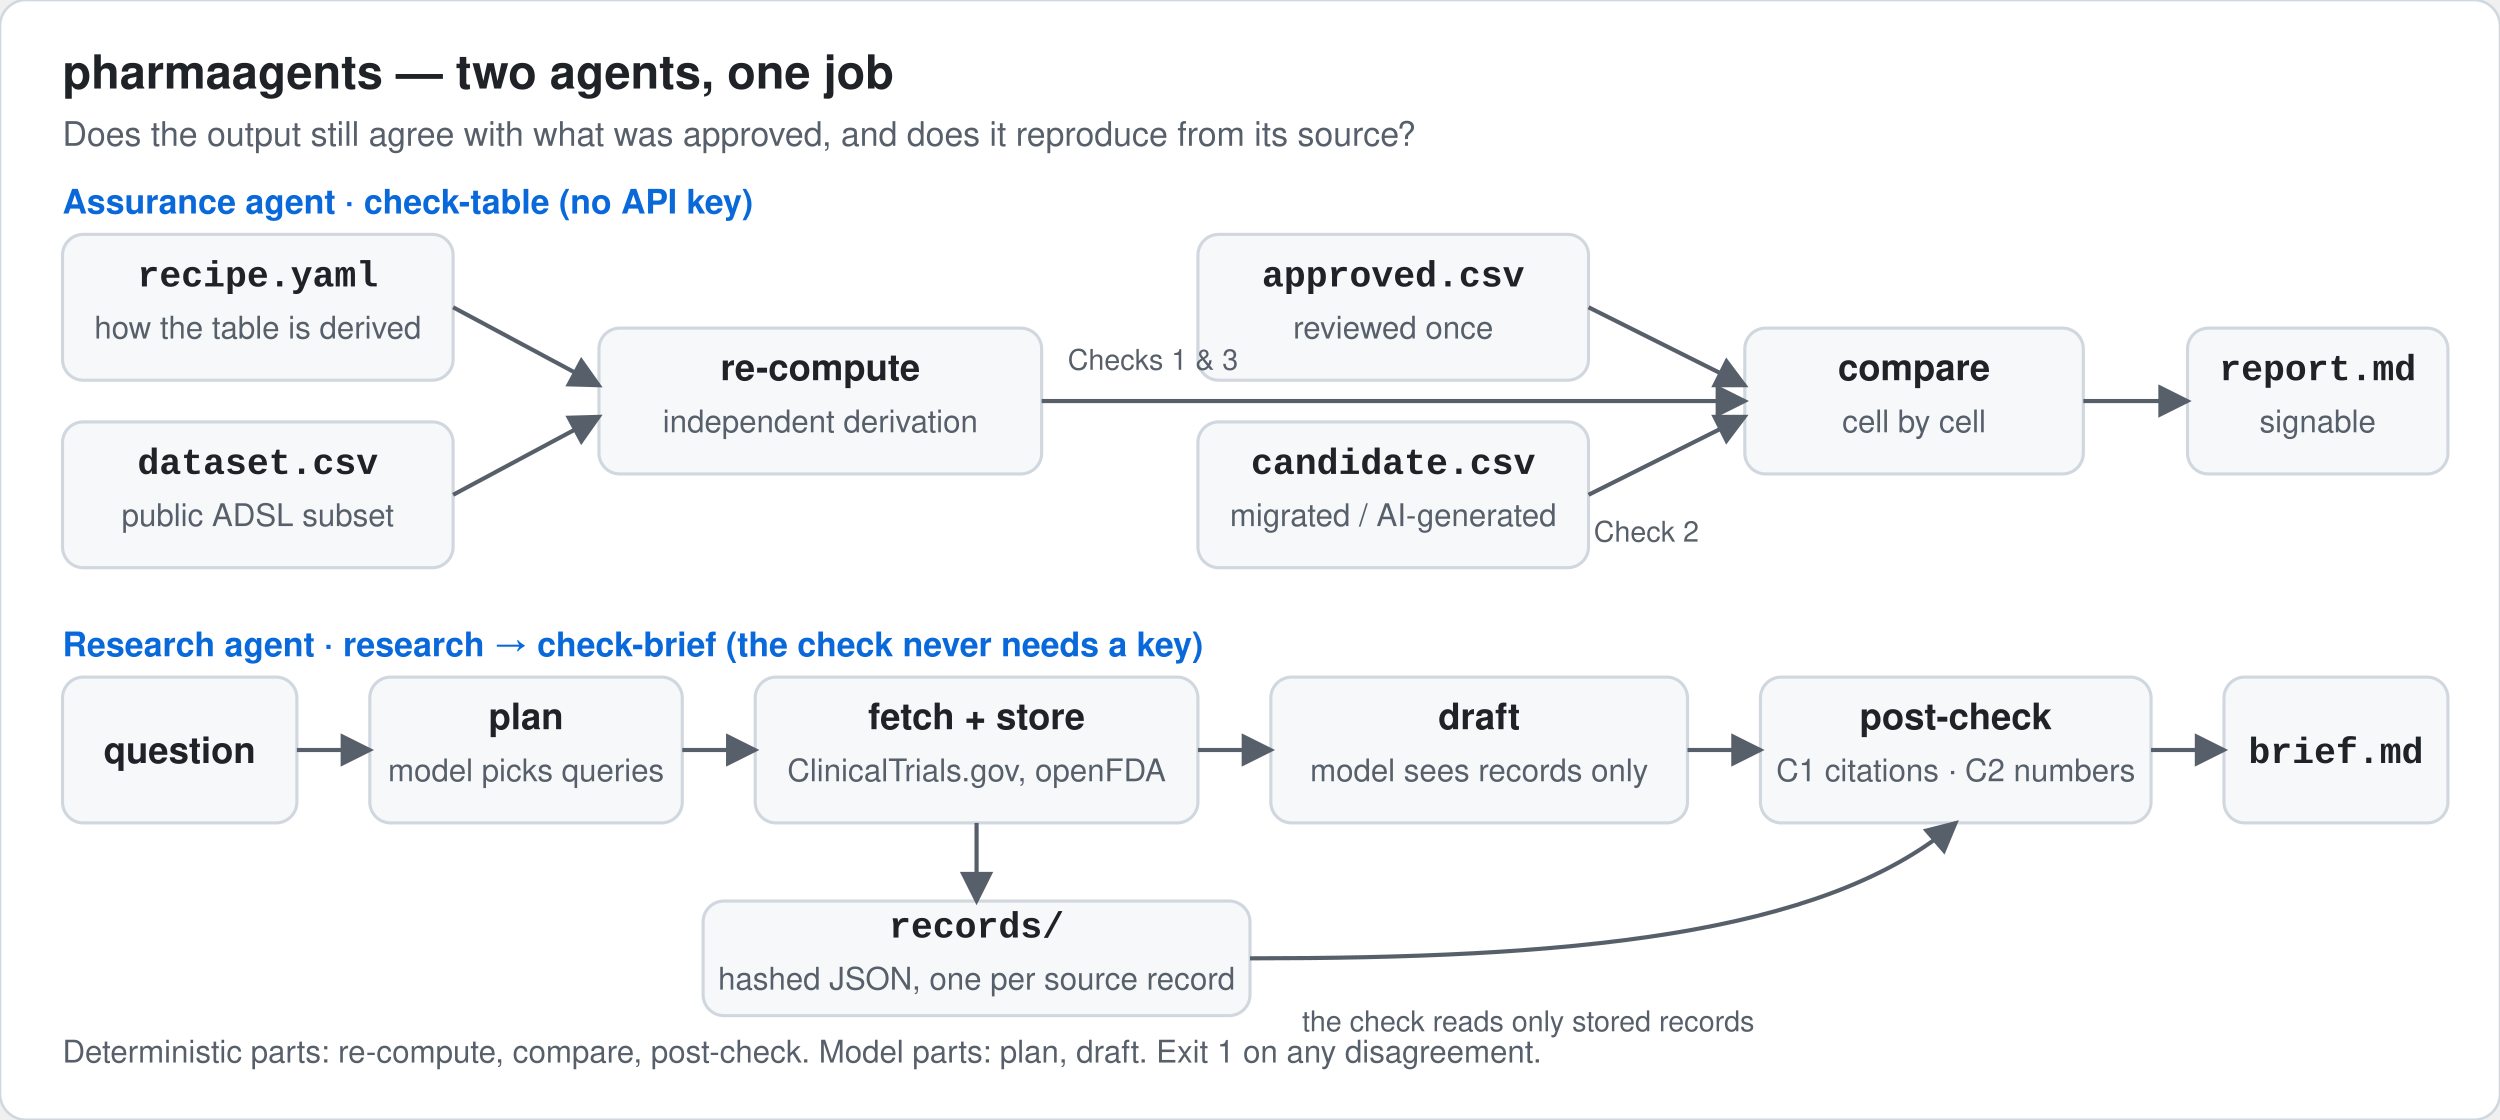
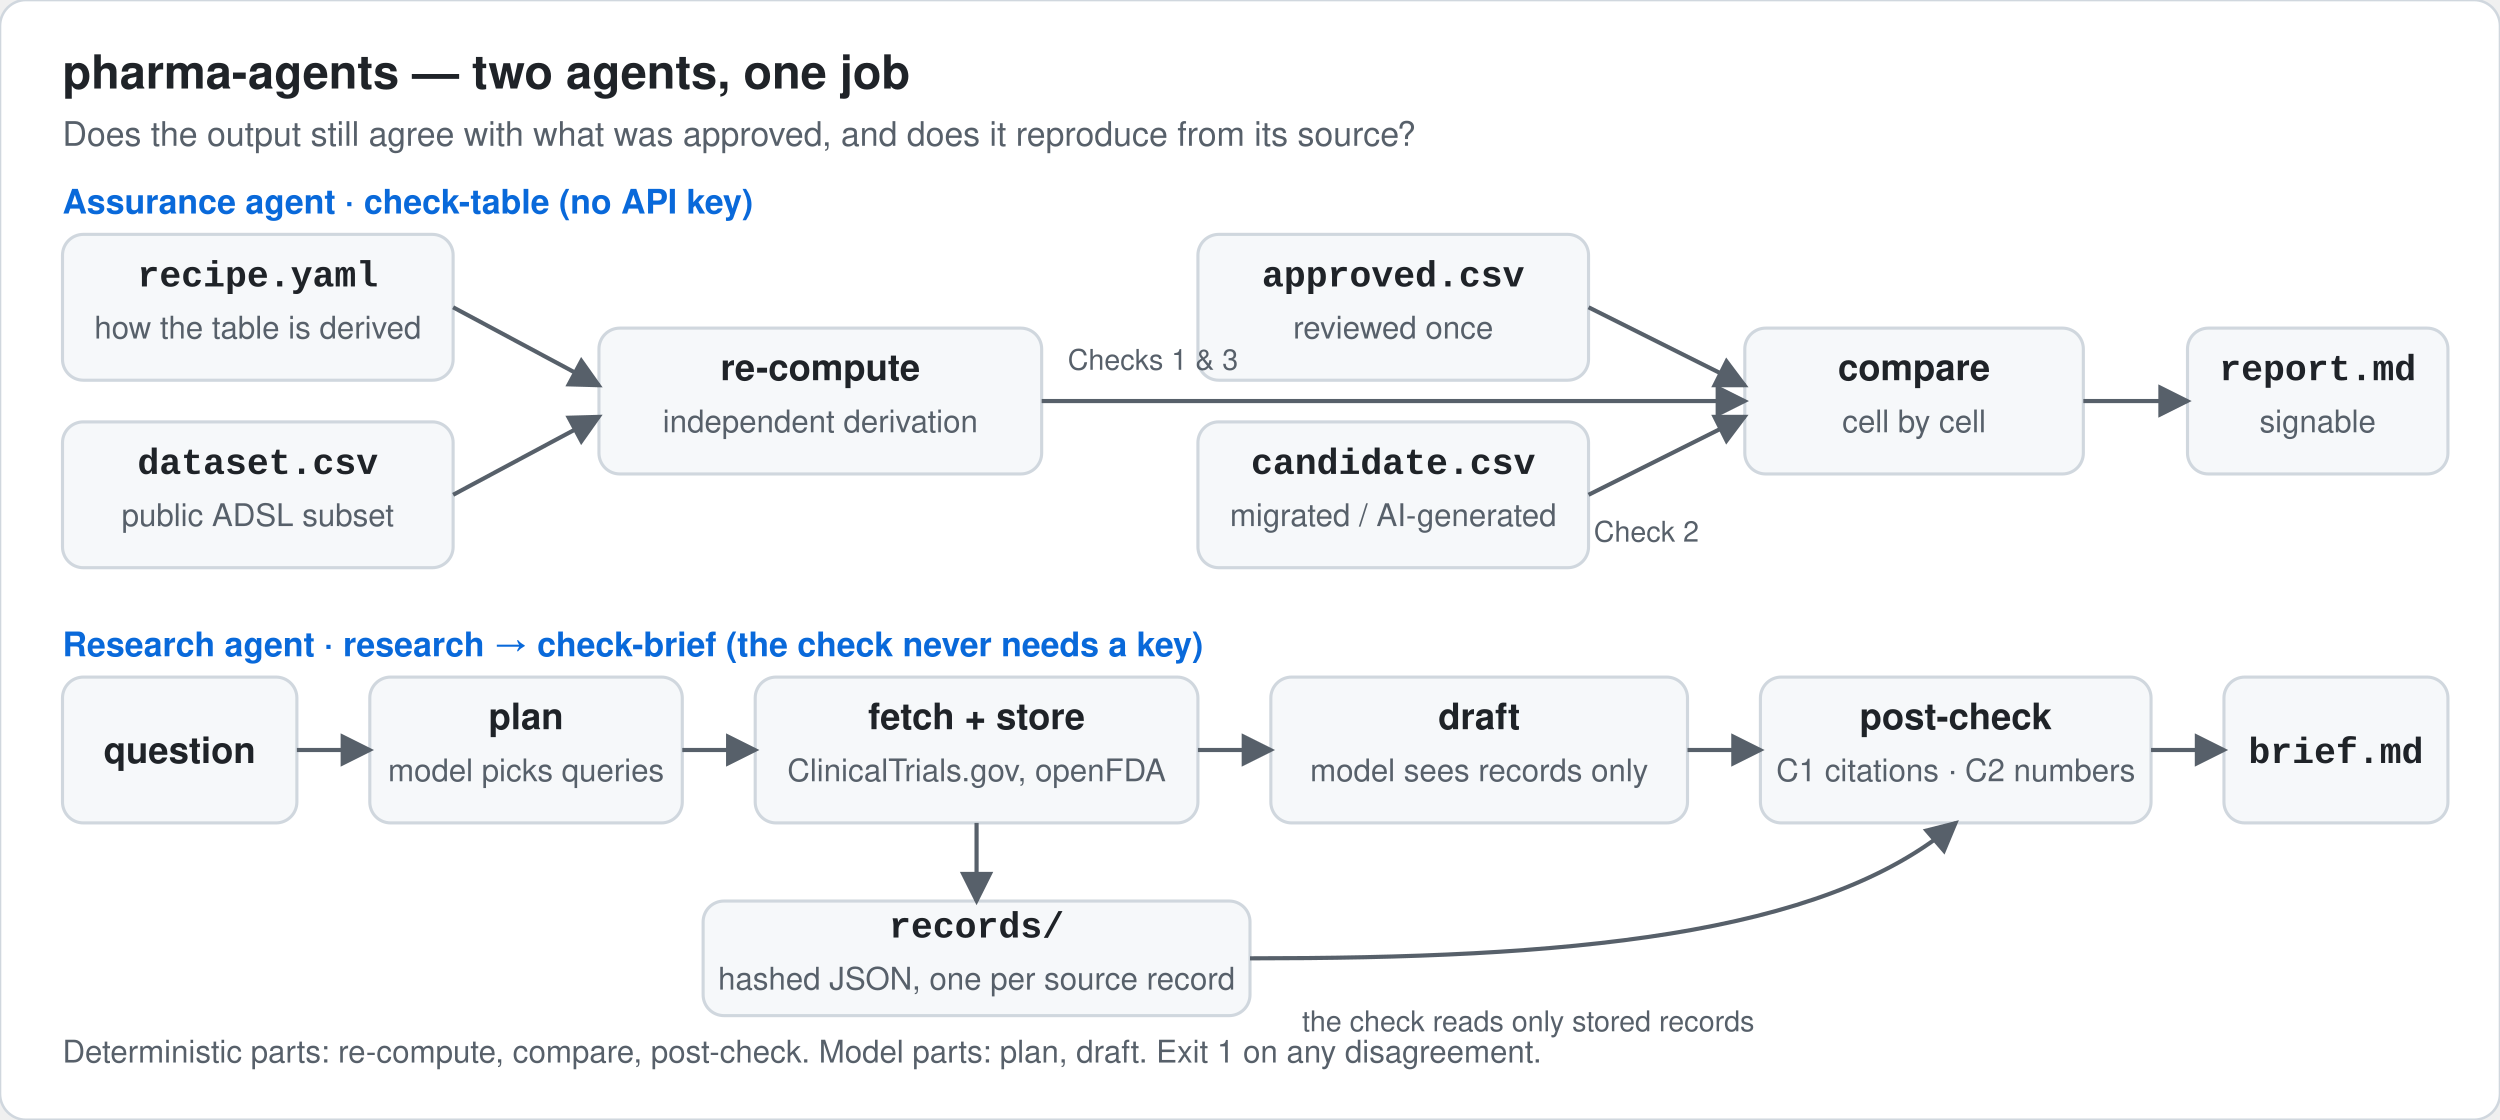
<svg xmlns="http://www.w3.org/2000/svg" width="960" height="430" viewBox="0 0 960 430" role="img" aria-labelledby="t">
  <rect width="960" height="430" rx="10" fill="#ffffff" stroke="#d0d7de" />
  <defs>
    <marker id="ah" markerWidth="8" markerHeight="8" refX="7" refY="4" orient="auto">
      <path d="M0,0 L8,4 L0,8 z" fill="#57606a" />
    </marker>
  </defs>
-   <text x="24" y="34" font-family="ui-sans-serif, -apple-system, 'Segoe UI', Helvetica, Arial, sans-serif" font-size="18" font-weight="700" fill="#1f2328" text-anchor="start">pharmaagents — two agents, one job</text>
+   <text x="24" y="34" font-family="ui-sans-serif, -apple-system, 'Segoe UI', Helvetica, Arial, sans-serif" font-size="18" font-weight="700" fill="#1f2328" text-anchor="start">pharma-agents — two agents, one job</text>
  <text x="24" y="56" font-family="ui-sans-serif, -apple-system, 'Segoe UI', Helvetica, Arial, sans-serif" font-size="13" font-weight="normal" fill="#57606a" text-anchor="start">Does the output still agree with what was approved, and does it reproduce from its source?</text>
  <text x="24" y="82" font-family="ui-sans-serif, -apple-system, 'Segoe UI', Helvetica, Arial, sans-serif" font-size="13" font-weight="600" fill="#0969da" text-anchor="start">Assurance agent · check-table (no API key)</text>
  <rect x="24" y="90" width="150" height="56" rx="8" fill="#f6f8fa" stroke="#d0d7de" stroke-width="1.2" />
  <text x="99.0" y="110.0" font-family="ui-monospace, Menlo, Consolas, 'Liberation Mono', monospace" font-size="14" font-weight="600" fill="#1f2328" text-anchor="middle">recipe.yaml</text>
  <text x="99.0" y="130.0" font-family="ui-sans-serif, -apple-system, 'Segoe UI', Helvetica, Arial, sans-serif" font-size="12" font-weight="normal" fill="#57606a" text-anchor="middle">how the table is derived</text>
  <rect x="24" y="162" width="150" height="56" rx="8" fill="#f6f8fa" stroke="#d0d7de" stroke-width="1.2" />
  <text x="99.0" y="182.0" font-family="ui-monospace, Menlo, Consolas, 'Liberation Mono', monospace" font-size="14" font-weight="600" fill="#1f2328" text-anchor="middle">dataset.csv</text>
  <text x="99.0" y="202.0" font-family="ui-sans-serif, -apple-system, 'Segoe UI', Helvetica, Arial, sans-serif" font-size="12" font-weight="normal" fill="#57606a" text-anchor="middle">public ADSL subset</text>
  <rect x="230" y="126" width="170" height="56" rx="8" fill="#f6f8fa" stroke="#d0d7de" stroke-width="1.2" />
  <text x="315.0" y="146.0" font-family="ui-sans-serif, -apple-system, 'Segoe UI', Helvetica, Arial, sans-serif" font-size="14" font-weight="600" fill="#1f2328" text-anchor="middle">re-compute</text>
  <text x="315.0" y="166.0" font-family="ui-sans-serif, -apple-system, 'Segoe UI', Helvetica, Arial, sans-serif" font-size="12" font-weight="normal" fill="#57606a" text-anchor="middle">independent derivation</text>
  <rect x="460" y="90" width="150" height="56" rx="8" fill="#f6f8fa" stroke="#d0d7de" stroke-width="1.2" />
  <text x="535.0" y="110.0" font-family="ui-monospace, Menlo, Consolas, 'Liberation Mono', monospace" font-size="14" font-weight="600" fill="#1f2328" text-anchor="middle">approved.csv</text>
  <text x="535.0" y="130.0" font-family="ui-sans-serif, -apple-system, 'Segoe UI', Helvetica, Arial, sans-serif" font-size="12" font-weight="normal" fill="#57606a" text-anchor="middle">reviewed once</text>
  <rect x="460" y="162" width="150" height="56" rx="8" fill="#f6f8fa" stroke="#d0d7de" stroke-width="1.2" />
  <text x="535.0" y="182.0" font-family="ui-monospace, Menlo, Consolas, 'Liberation Mono', monospace" font-size="14" font-weight="600" fill="#1f2328" text-anchor="middle">candidate.csv</text>
  <text x="535.0" y="202.0" font-family="ui-sans-serif, -apple-system, 'Segoe UI', Helvetica, Arial, sans-serif" font-size="12" font-weight="normal" fill="#57606a" text-anchor="middle">migrated / AI-generated</text>
  <rect x="670" y="126" width="130" height="56" rx="8" fill="#f6f8fa" stroke="#d0d7de" stroke-width="1.2" />
  <text x="735.0" y="146.0" font-family="ui-sans-serif, -apple-system, 'Segoe UI', Helvetica, Arial, sans-serif" font-size="14" font-weight="600" fill="#1f2328" text-anchor="middle">compare</text>
  <text x="735.0" y="166.0" font-family="ui-sans-serif, -apple-system, 'Segoe UI', Helvetica, Arial, sans-serif" font-size="12" font-weight="normal" fill="#57606a" text-anchor="middle">cell by cell</text>
  <rect x="840" y="126" width="100" height="56" rx="8" fill="#f6f8fa" stroke="#d0d7de" stroke-width="1.2" />
  <text x="890.0" y="146.0" font-family="ui-monospace, Menlo, Consolas, 'Liberation Mono', monospace" font-size="14" font-weight="600" fill="#1f2328" text-anchor="middle">report.md</text>
  <text x="890.0" y="166.0" font-family="ui-sans-serif, -apple-system, 'Segoe UI', Helvetica, Arial, sans-serif" font-size="12" font-weight="normal" fill="#57606a" text-anchor="middle">signable</text>
  <line x1="174" y1="118" x2="230" y2="148" stroke="#57606a" stroke-width="1.6" marker-end="url(#ah)" />
  <line x1="174" y1="190" x2="230" y2="160" stroke="#57606a" stroke-width="1.6" marker-end="url(#ah)" />
  <line x1="400" y1="154" x2="670" y2="154" stroke="#57606a" stroke-width="1.6" marker-end="url(#ah)" />
  <text x="410" y="142" font-family="ui-sans-serif, -apple-system, 'Segoe UI', Helvetica, Arial, sans-serif" font-size="11" font-weight="normal" fill="#57606a" text-anchor="start">Checks 1 &amp; 3</text>
  <line x1="610" y1="118" x2="670" y2="148" stroke="#57606a" stroke-width="1.6" marker-end="url(#ah)" />
  <line x1="610" y1="190" x2="670" y2="160" stroke="#57606a" stroke-width="1.6" marker-end="url(#ah)" />
  <text x="612" y="208" font-family="ui-sans-serif, -apple-system, 'Segoe UI', Helvetica, Arial, sans-serif" font-size="11" font-weight="normal" fill="#57606a" text-anchor="start">Check 2</text>
  <line x1="800" y1="154" x2="840" y2="154" stroke="#57606a" stroke-width="1.6" marker-end="url(#ah)" />
  <text x="24" y="252" font-family="ui-sans-serif, -apple-system, 'Segoe UI', Helvetica, Arial, sans-serif" font-size="13" font-weight="600" fill="#0969da" text-anchor="start">Research agent · research → check-brief (the check never needs a key)</text>
  <rect x="24" y="260" width="90" height="56" rx="8" fill="#f6f8fa" stroke="#d0d7de" stroke-width="1.2" />
  <text x="69.0" y="293.0" font-family="ui-sans-serif, -apple-system, 'Segoe UI', Helvetica, Arial, sans-serif" font-size="14" font-weight="600" fill="#1f2328" text-anchor="middle">question</text>
  <rect x="142" y="260" width="120" height="56" rx="8" fill="#f6f8fa" stroke="#d0d7de" stroke-width="1.2" />
  <text x="202.0" y="280.0" font-family="ui-sans-serif, -apple-system, 'Segoe UI', Helvetica, Arial, sans-serif" font-size="14" font-weight="600" fill="#1f2328" text-anchor="middle">plan</text>
  <text x="202.0" y="300.0" font-family="ui-sans-serif, -apple-system, 'Segoe UI', Helvetica, Arial, sans-serif" font-size="12" font-weight="normal" fill="#57606a" text-anchor="middle">model picks queries</text>
  <rect x="290" y="260" width="170" height="56" rx="8" fill="#f6f8fa" stroke="#d0d7de" stroke-width="1.2" />
  <text x="375.0" y="280.0" font-family="ui-sans-serif, -apple-system, 'Segoe UI', Helvetica, Arial, sans-serif" font-size="14" font-weight="600" fill="#1f2328" text-anchor="middle">fetch + store</text>
  <text x="375.0" y="300.0" font-family="ui-sans-serif, -apple-system, 'Segoe UI', Helvetica, Arial, sans-serif" font-size="12" font-weight="normal" fill="#57606a" text-anchor="middle">ClinicalTrials.gov, openFDA</text>
  <rect x="488" y="260" width="160" height="56" rx="8" fill="#f6f8fa" stroke="#d0d7de" stroke-width="1.2" />
  <text x="568.0" y="280.0" font-family="ui-sans-serif, -apple-system, 'Segoe UI', Helvetica, Arial, sans-serif" font-size="14" font-weight="600" fill="#1f2328" text-anchor="middle">draft</text>
  <text x="568.0" y="300.0" font-family="ui-sans-serif, -apple-system, 'Segoe UI', Helvetica, Arial, sans-serif" font-size="12" font-weight="normal" fill="#57606a" text-anchor="middle">model sees records only</text>
  <rect x="676" y="260" width="150" height="56" rx="8" fill="#f6f8fa" stroke="#d0d7de" stroke-width="1.2" />
  <text x="751.0" y="280.0" font-family="ui-sans-serif, -apple-system, 'Segoe UI', Helvetica, Arial, sans-serif" font-size="14" font-weight="600" fill="#1f2328" text-anchor="middle">post-check</text>
  <text x="751.0" y="300.0" font-family="ui-sans-serif, -apple-system, 'Segoe UI', Helvetica, Arial, sans-serif" font-size="12" font-weight="normal" fill="#57606a" text-anchor="middle">C1 citations · C2 numbers</text>
  <rect x="854" y="260" width="86" height="56" rx="8" fill="#f6f8fa" stroke="#d0d7de" stroke-width="1.2" />
  <text x="897.0" y="293.0" font-family="ui-monospace, Menlo, Consolas, 'Liberation Mono', monospace" font-size="14" font-weight="600" fill="#1f2328" text-anchor="middle">brief.md</text>
  <line x1="114" y1="288" x2="142" y2="288" stroke="#57606a" stroke-width="1.6" marker-end="url(#ah)" />
  <line x1="262" y1="288" x2="290" y2="288" stroke="#57606a" stroke-width="1.6" marker-end="url(#ah)" />
  <line x1="460" y1="288" x2="488" y2="288" stroke="#57606a" stroke-width="1.6" marker-end="url(#ah)" />
  <line x1="648" y1="288" x2="676" y2="288" stroke="#57606a" stroke-width="1.6" marker-end="url(#ah)" />
  <line x1="826" y1="288" x2="854" y2="288" stroke="#57606a" stroke-width="1.6" marker-end="url(#ah)" />
  <rect x="270" y="346" width="210" height="44" rx="8" fill="#f6f8fa" stroke="#d0d7de" stroke-width="1.2" />
  <text x="375.0" y="360.0" font-family="ui-monospace, Menlo, Consolas, 'Liberation Mono', monospace" font-size="14" font-weight="600" fill="#1f2328" text-anchor="middle">records/</text>
  <text x="375.0" y="380.0" font-family="ui-sans-serif, -apple-system, 'Segoe UI', Helvetica, Arial, sans-serif" font-size="12" font-weight="normal" fill="#57606a" text-anchor="middle">hashed JSON, one per source record</text>
  <line x1="375" y1="316" x2="375" y2="346" stroke="#57606a" stroke-width="1.6" marker-end="url(#ah)" />
  <path d="M480,368 C 600,368 700,360 751,316" fill="none" stroke="#57606a" stroke-width="1.6" marker-end="url(#ah)" />
  <text x="500" y="396" font-family="ui-sans-serif, -apple-system, 'Segoe UI', Helvetica, Arial, sans-serif" font-size="11" font-weight="normal" fill="#57606a" text-anchor="start">the check reads only stored records</text>
  <text x="24" y="408" font-family="ui-sans-serif, -apple-system, 'Segoe UI', Helvetica, Arial, sans-serif" font-size="12" font-weight="normal" fill="#57606a" text-anchor="start">Deterministic parts: re-compute, compare, post-check. Model parts: plan, draft. Exit 1 on any disagreement.</text>
</svg>
